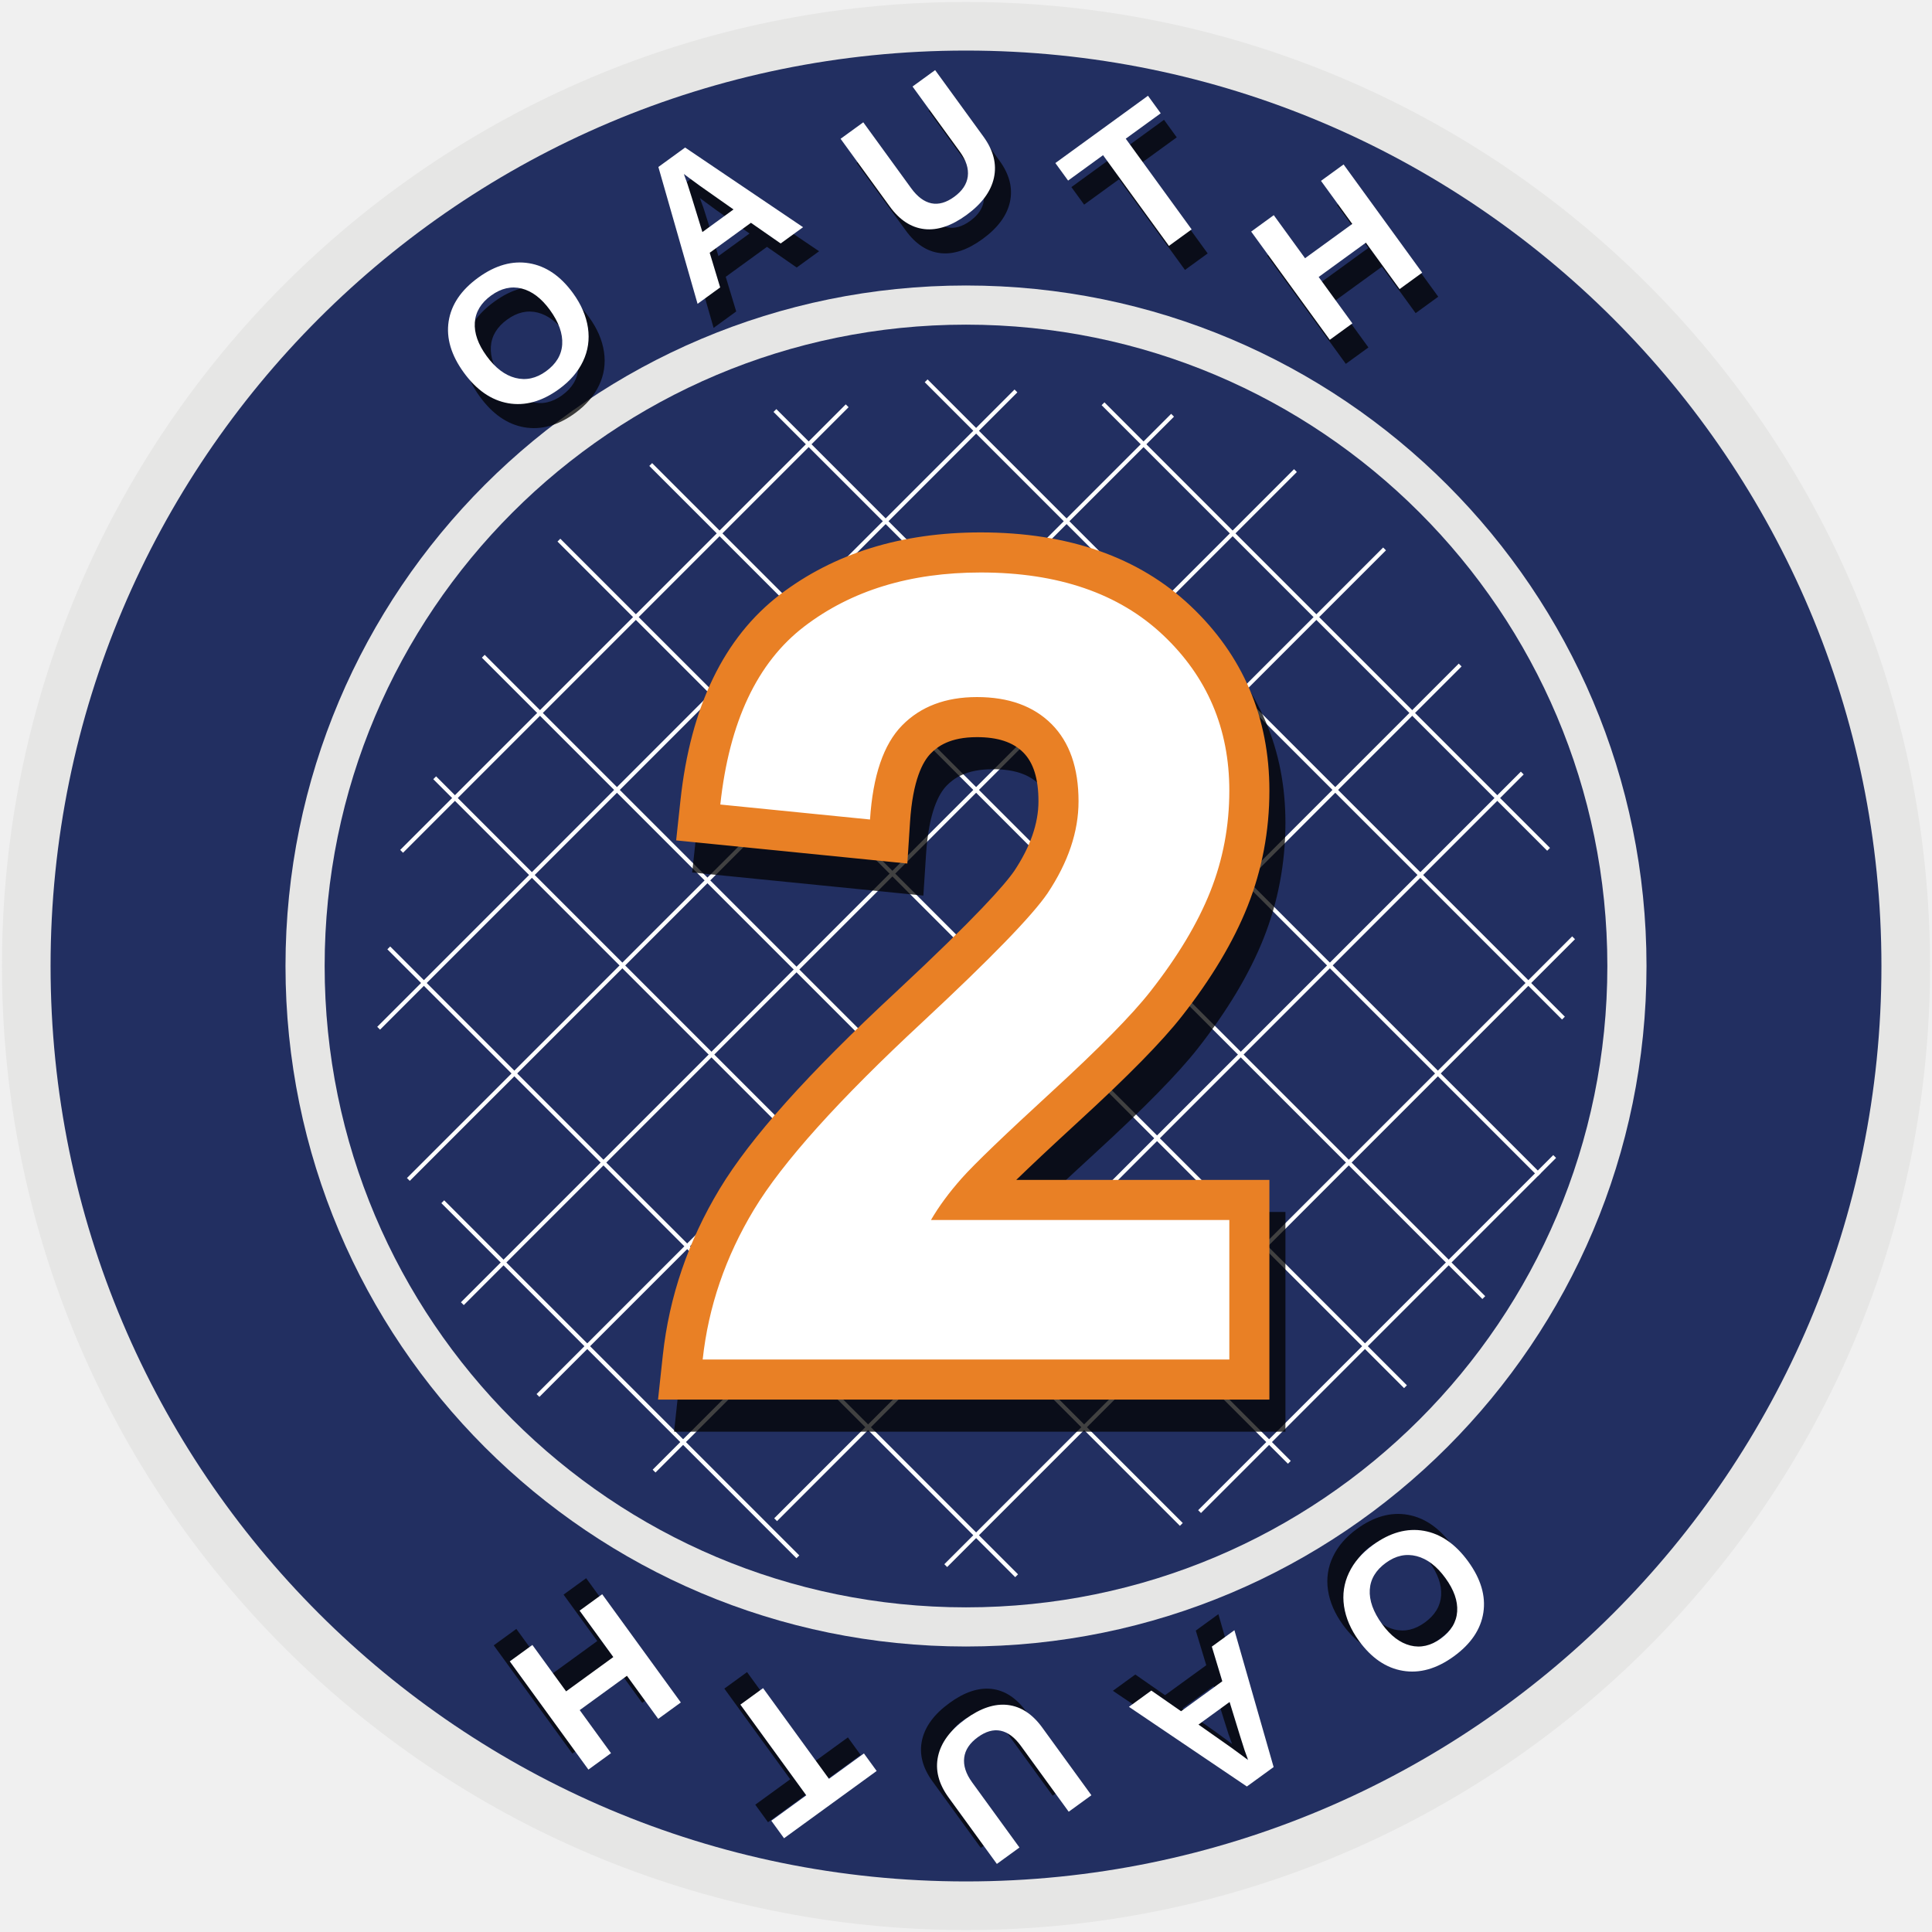
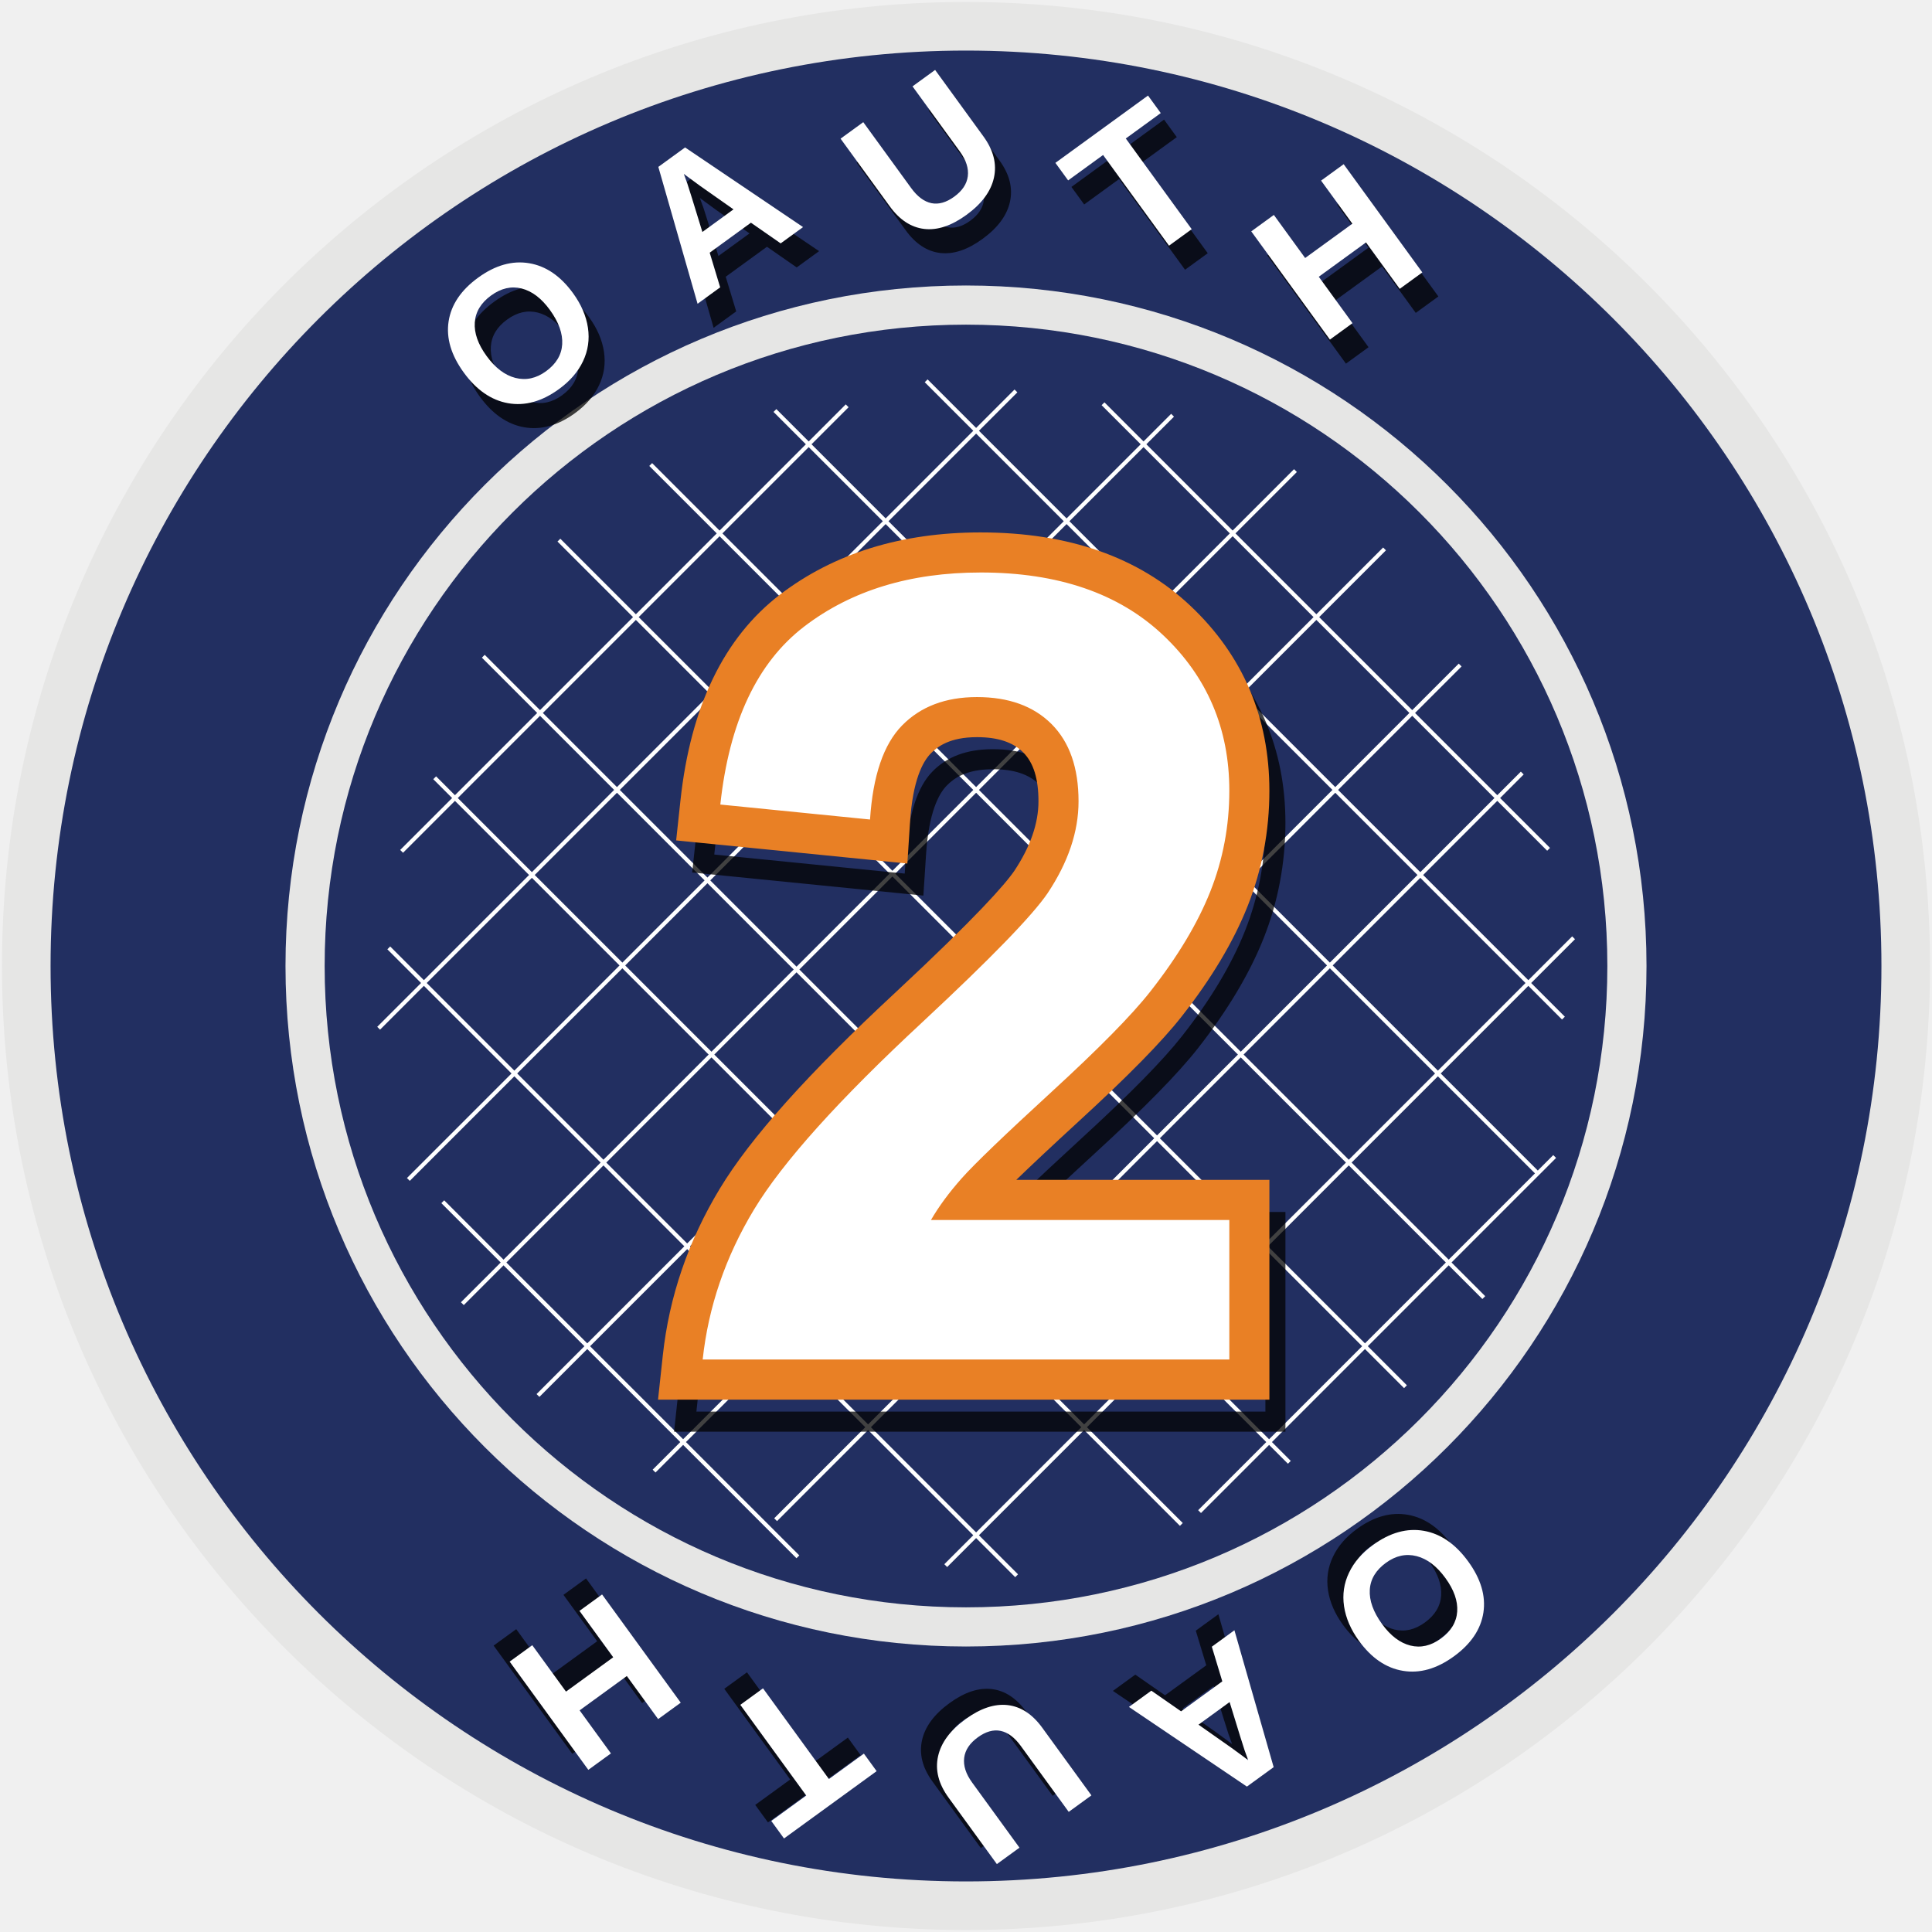
- <svg xmlns="http://www.w3.org/2000/svg" version="1.1" id="Layer_1" x="0px" y="0px" width="241px" height="241px" viewBox="0 0 241 241" enable-background="new 0 0 241 241" xml:space="preserve">
-   <g>
-     <circle fill="#E6E6E5" cx="120.5" cy="120.5" r="120.256" />
-     <circle fill="#222F61" cx="120.5" cy="120.5" r="114.192" />
-     <circle fill="#E6E6E5" cx="120.5" cy="120.5" r="84.887" />
-     <circle fill="#222F61" cx="120.5" cy="120.5" r="80.003" />
-     <g>
-       <g opacity="0.75">
-         <path fill="none" d="M35.845,121.479c0-47.858,38.797-86.655,86.655-86.655s86.654,38.797,86.654,86.655" />
-         <text transform="matrix(0.809 -0.5877 0.5877 0.809 63.9912 56.8687)">
-           <tspan x="0" y="0" fill="#010101" font-family="Arial" font-weight="bold" font-size="24.253">O</tspan>
-           <tspan x="20.551" y="0.649" fill="#010101" font-family="Arial" font-weight="bold" font-size="24.253" rotate="9.595"> </tspan>
-           <tspan x="29.024" y="1.787" fill="#010101" font-family="Arial" font-weight="bold" font-size="24.253" rotate="18.831">A</tspan>
-           <tspan x="47.051" y="8.543" fill="#010101" font-family="Arial" font-weight="bold" font-size="24.253" rotate="28.054"> </tspan>
-           <tspan x="54.715" y="12.308" fill="#010101" font-family="Arial" font-weight="bold" font-size="24.253" rotate="37.131">U</tspan>
-           <tspan x="69.743" y="24.4" fill="#010101" font-family="Arial" font-weight="bold" font-size="24.253" rotate="46.282"> </tspan>
-           <tspan x="75.8" y="30.502" fill="#010101" font-family="Arial" font-weight="bold" font-size="24.253" rotate="54.671">T</tspan>
-           <tspan x="85.05" y="44.289" fill="#010101" font-family="Arial" font-weight="bold" font-size="24.253" rotate="63.032"> </tspan>
-           <tspan x="89.181" y="51.777" fill="#010101" font-family="Arial" font-weight="bold" font-size="24.253" rotate="72.21">H</tspan>
-         </text>
-       </g>
-       <g>
-         <path fill="none" d="M33.845,118.479c0-47.858,38.797-86.655,86.655-86.655s86.654,38.797,86.654,86.655" />
-         <text transform="matrix(0.809 -0.5877 0.5877 0.809 61.9912 53.8687)">
-           <tspan x="0" y="0" fill="#FFFFFF" font-family="Arial" font-weight="bold" font-size="24.253">O</tspan>
-           <tspan x="20.551" y="0.649" fill="#FFFFFF" font-family="Arial" font-weight="bold" font-size="24.253" rotate="9.595"> </tspan>
-           <tspan x="29.024" y="1.787" fill="#FFFFFF" font-family="Arial" font-weight="bold" font-size="24.253" rotate="18.831">A</tspan>
-           <tspan x="47.051" y="8.543" fill="#FFFFFF" font-family="Arial" font-weight="bold" font-size="24.253" rotate="28.054"> </tspan>
-           <tspan x="54.715" y="12.308" fill="#FFFFFF" font-family="Arial" font-weight="bold" font-size="24.253" rotate="37.131">U</tspan>
-           <tspan x="69.743" y="24.4" fill="#FFFFFF" font-family="Arial" font-weight="bold" font-size="24.253" rotate="46.282"> </tspan>
-           <tspan x="75.8" y="30.502" fill="#FFFFFF" font-family="Arial" font-weight="bold" font-size="24.253" rotate="54.671">T</tspan>
-           <tspan x="85.05" y="44.289" fill="#FFFFFF" font-family="Arial" font-weight="bold" font-size="24.253" rotate="63.032"> </tspan>
-           <tspan x="89.181" y="51.777" fill="#FFFFFF" font-family="Arial" font-weight="bold" font-size="24.253" rotate="72.21">H</tspan>
-         </text>
-       </g>
-     </g>
-     <g>
-       <g opacity="0.75">
-         <path fill="none" d="M205.154,120.774c0,47.858-38.796,86.655-86.654,86.655s-86.655-38.797-86.655-86.655" />
-         <text transform="matrix(-0.809 0.5877 -0.5877 -0.809 177.0078 185.3848)">
-           <tspan x="0" y="0" fill="#010101" font-family="Arial" font-weight="bold" font-size="24.253">O</tspan>
-           <tspan x="20.549" y="0.649" fill="#010101" font-family="Arial" font-weight="bold" font-size="24.253" rotate="9.595"> </tspan>
-           <tspan x="29.024" y="1.786" fill="#010101" font-family="Arial" font-weight="bold" font-size="24.253" rotate="18.831">A</tspan>
-           <tspan x="47.05" y="8.542" fill="#010101" font-family="Arial" font-weight="bold" font-size="24.253" rotate="28.054"> </tspan>
-           <tspan x="54.714" y="12.308" fill="#010101" font-family="Arial" font-weight="bold" font-size="24.253" rotate="37.131">U</tspan>
-           <tspan x="69.742" y="24.4" fill="#010101" font-family="Arial" font-weight="bold" font-size="24.253" rotate="46.282"> </tspan>
-           <tspan x="75.798" y="30.502" fill="#010101" font-family="Arial" font-weight="bold" font-size="24.253" rotate="54.671">T</tspan>
-           <tspan x="85.048" y="44.29" fill="#010101" font-family="Arial" font-weight="bold" font-size="24.253" rotate="63.032"> </tspan>
-           <tspan x="89.179" y="51.777" fill="#010101" font-family="Arial" font-weight="bold" font-size="24.253" rotate="72.21">H</tspan>
-         </text>
-       </g>
-       <g>
-         <path fill="none" d="M207.154,122.774c0,47.858-38.796,86.655-86.654,86.655s-86.655-38.797-86.655-86.655" />
-         <text transform="matrix(-0.809 0.5877 -0.5877 -0.809 179.0078 187.3848)">
-           <tspan x="0" y="0" fill="#FFFFFF" font-family="Arial" font-weight="bold" font-size="24.253">O</tspan>
-           <tspan x="20.549" y="0.649" fill="#FFFFFF" font-family="Arial" font-weight="bold" font-size="24.253" rotate="9.595"> </tspan>
-           <tspan x="29.024" y="1.786" fill="#FFFFFF" font-family="Arial" font-weight="bold" font-size="24.253" rotate="18.831">A</tspan>
-           <tspan x="47.05" y="8.542" fill="#FFFFFF" font-family="Arial" font-weight="bold" font-size="24.253" rotate="28.054"> </tspan>
-           <tspan x="54.714" y="12.308" fill="#FFFFFF" font-family="Arial" font-weight="bold" font-size="24.253" rotate="37.131">U</tspan>
-           <tspan x="69.742" y="24.4" fill="#FFFFFF" font-family="Arial" font-weight="bold" font-size="24.253" rotate="46.282"> </tspan>
-           <tspan x="75.798" y="30.502" fill="#FFFFFF" font-family="Arial" font-weight="bold" font-size="24.253" rotate="54.671">T</tspan>
-           <tspan x="85.048" y="44.29" fill="#FFFFFF" font-family="Arial" font-weight="bold" font-size="24.253" rotate="63.032"> </tspan>
-           <tspan x="89.179" y="51.777" fill="#FFFFFF" font-family="Arial" font-weight="bold" font-size="24.253" rotate="72.21">H</tspan>
-         </text>
-       </g>
-     </g>
-     <g>
-       <g>
-         <line fill="none" stroke="#FFFFFF" stroke-width="0.5" x1="50.097" y1="106.199" x2="105.677" y2="50.619" />
-         <line fill="none" stroke="#FFFFFF" stroke-width="0.5" x1="47.233" y1="128.264" x2="126.73" y2="48.766" />
-         <line fill="none" stroke="#FFFFFF" stroke-width="0.5" x1="50.939" y1="147.127" x2="146.268" y2="51.798" />
-         <line fill="none" stroke="#FFFFFF" stroke-width="0.5" x1="57.676" y1="162.622" x2="161.595" y2="58.703" />
-         <line fill="none" stroke="#FFFFFF" stroke-width="0.5" x1="67.108" y1="174.074" x2="172.711" y2="68.472" />
-         <line fill="none" stroke="#FFFFFF" stroke-width="0.5" x1="81.592" y1="183.507" x2="182.143" y2="82.956" />
-         <line fill="none" stroke="#FFFFFF" stroke-width="0.5" x1="96.751" y1="189.57" x2="189.89" y2="96.431" />
-         <line fill="none" stroke="#FFFFFF" stroke-width="0.5" x1="117.972" y1="195.297" x2="196.29" y2="116.979" />
-         <line fill="none" stroke="#FFFFFF" stroke-width="0.5" x1="149.637" y1="188.56" x2="193.932" y2="144.264" />
-       </g>
-       <g>
-         <line fill="none" stroke="#FFFFFF" stroke-width="0.5" x1="137.594" y1="50.366" x2="193.174" y2="105.946" />
-         <line fill="none" stroke="#FFFFFF" stroke-width="0.5" x1="115.529" y1="47.503" x2="195.026" y2="127" />
-         <line fill="none" stroke="#FFFFFF" stroke-width="0.5" x1="96.666" y1="51.208" x2="191.995" y2="146.537" />
-         <line fill="none" stroke="#FFFFFF" stroke-width="0.5" x1="81.171" y1="57.945" x2="185.09" y2="161.863" />
-         <line fill="none" stroke="#FFFFFF" stroke-width="0.5" x1="69.718" y1="67.377" x2="175.321" y2="172.98" />
-         <line fill="none" stroke="#FFFFFF" stroke-width="0.5" x1="60.286" y1="81.861" x2="160.836" y2="182.412" />
-         <line fill="none" stroke="#FFFFFF" stroke-width="0.5" x1="54.223" y1="97.02" x2="147.362" y2="190.159" />
-         <line fill="none" stroke="#FFFFFF" stroke-width="0.5" x1="48.497" y1="118.241" x2="126.814" y2="196.56" />
-         <line fill="none" stroke="#FFFFFF" stroke-width="0.5" x1="55.233" y1="149.906" x2="99.529" y2="194.201" />
-       </g>
-     </g>
-     <g>
-       <g opacity="0.75">
-         <path fill="#010101" d="M86.869,176.088l0.299-2.769c0.747-6.915,3.017-13.554,6.748-19.731     c3.712-6.149,10.75-13.994,21.516-23.984c8.271-7.707,13.378-12.951,15.175-15.583c2.272-3.411,3.433-6.803,3.433-10.062     c0-3.521-0.862-6.096-2.636-7.871c-1.773-1.773-4.239-2.635-7.536-2.635c-3.243,0-5.713,0.911-7.552,2.786     c-1.871,1.907-2.978,5.322-3.292,10.15l-0.168,2.583l-23.756-2.376l0.27-2.504c1.182-10.973,5.029-19.023,11.438-23.927     c6.289-4.812,14.205-7.251,23.528-7.251c10.262,0,18.491,2.855,24.459,8.485c6.008,5.669,9.054,12.811,9.054,21.227     c0,4.699-0.855,9.238-2.543,13.493c-1.66,4.184-4.305,8.602-7.861,13.128c-2.37,3.021-6.475,7.199-12.549,12.771     c-5.827,5.347-9.548,8.92-11.058,10.621c-0.31,0.349-0.607,0.697-0.893,1.043h34.903v22.407H86.869z" />
-         <path fill="#010101" d="M124.334,75.413c9.648,0,17.229,2.602,22.743,7.804c5.513,5.202,8.27,11.671,8.27,19.408     c0,4.401-0.789,8.593-2.367,12.571c-1.579,3.98-4.08,8.148-7.503,12.506c-2.268,2.891-6.359,7.048-12.272,12.472     c-5.913,5.426-9.659,9.026-11.237,10.804c-1.579,1.779-2.857,3.514-3.835,5.203h37.215v17.407H89.653     c0.711-6.58,2.845-12.816,6.402-18.708c3.557-5.892,10.582-13.706,21.076-23.443c8.446-7.87,13.627-13.205,15.539-16.007     c2.578-3.868,3.868-7.691,3.868-11.471c0-4.18-1.123-7.392-3.367-9.638c-2.246-2.245-5.348-3.368-9.305-3.368     c-3.913,0-7.025,1.179-9.337,3.535c-2.313,2.357-3.646,6.269-4.002,11.738l-18.674-1.868c1.11-10.314,4.602-17.718,10.471-22.209     C108.194,77.659,115.53,75.413,124.334,75.413 M124.334,70.413c-9.885,0-18.312,2.613-25.047,7.765     c-6.973,5.336-11.146,13.964-12.404,25.645l-0.539,5.009l5.013,0.501l18.674,1.868l5.151,0.516l0.335-5.167     c0.341-5.248,1.592-7.552,2.582-8.561c0.857-0.875,2.389-2.037,5.768-2.037c2.601,0,4.488,0.623,5.77,1.904     c1.279,1.28,1.902,3.277,1.902,6.102c0,2.749-1.014,5.667-3.013,8.674c-1.178,1.716-4.706,5.737-14.803,15.146     c-10.932,10.144-18.113,18.165-21.948,24.518c-3.92,6.491-6.307,13.475-7.093,20.755l-0.598,5.537h5.569h65.693h5v-5v-17.407v-5     h-5h-26.575c1.698-1.648,4.183-3.992,7.813-7.323c6.174-5.663,10.369-9.938,12.825-13.069c3.703-4.714,6.468-9.34,8.217-13.748     c1.805-4.549,2.72-9.399,2.72-14.415c0-9.131-3.31-16.884-9.838-23.045C144.062,73.497,135.255,70.413,124.334,70.413     L124.334,70.413z" />
-       </g>
-       <g>
-         <g>
-           <g>
-             <path fill="#FFFFFF" d="M84.869,172.088l0.299-2.769c0.747-6.915,3.017-13.554,6.748-19.731       c3.712-6.149,10.75-13.994,21.516-23.984c8.271-7.707,13.378-12.951,15.175-15.583c2.272-3.411,3.433-6.803,3.433-10.062       c0-3.521-0.862-6.096-2.636-7.871c-1.773-1.773-4.239-2.635-7.536-2.635c-3.243,0-5.713,0.911-7.552,2.786       c-1.871,1.907-2.978,5.322-3.292,10.15l-0.168,2.583l-23.756-2.376l0.27-2.504c1.182-10.973,5.029-19.023,11.438-23.927       c6.289-4.812,14.205-7.251,23.528-7.251c10.262,0,18.491,2.855,24.459,8.485c6.008,5.669,9.054,12.811,9.054,21.227       c0,4.699-0.855,9.238-2.543,13.493c-1.66,4.184-4.305,8.602-7.861,13.128c-2.37,3.021-6.475,7.199-12.549,12.771       c-5.827,5.347-9.548,8.92-11.058,10.621c-0.31,0.349-0.607,0.697-0.893,1.043h34.904v22.407H84.869z" />
-             <path fill="#E98025" d="M122.334,71.413c9.648,0,17.229,2.602,22.743,7.804c5.513,5.202,8.27,11.671,8.27,19.408       c0,4.401-0.789,8.593-2.367,12.571c-1.579,3.98-4.08,8.148-7.503,12.506c-2.268,2.891-6.359,7.048-12.272,12.472       c-5.913,5.426-9.659,9.026-11.237,10.804c-1.579,1.779-2.857,3.514-3.835,5.203h37.215v17.407H87.653       c0.711-6.58,2.845-12.816,6.402-18.708c3.557-5.892,10.582-13.706,21.076-23.443c8.446-7.87,13.627-13.205,15.539-16.007       c2.578-3.868,3.868-7.691,3.868-11.471c0-4.18-1.123-7.392-3.367-9.638c-2.246-2.245-5.348-3.368-9.305-3.368       c-3.913,0-7.025,1.179-9.337,3.535c-2.313,2.357-3.646,6.269-4.002,11.738l-18.674-1.868       c1.11-10.314,4.602-17.718,10.471-22.209C106.194,73.659,113.53,71.413,122.334,71.413 M122.334,66.413       c-9.885,0-18.312,2.613-25.047,7.765c-6.973,5.336-11.146,13.964-12.404,25.645l-0.539,5.009l5.013,0.501l18.674,1.868       l5.151,0.516l0.335-5.167c0.341-5.248,1.592-7.552,2.582-8.561c0.857-0.875,2.389-2.037,5.768-2.037       c2.601,0,4.488,0.623,5.77,1.904c1.279,1.28,1.902,3.277,1.902,6.102c0,2.749-1.014,5.667-3.013,8.674       c-1.178,1.716-4.706,5.737-14.803,15.146c-10.932,10.144-18.113,18.165-21.948,24.518c-3.92,6.491-6.307,13.475-7.093,20.755       l-0.598,5.537h5.569h65.693h5v-5v-17.407v-5h-5h-26.575c1.698-1.648,4.183-3.992,7.813-7.323       c6.174-5.663,10.369-9.938,12.825-13.069c3.703-4.714,6.468-9.34,8.217-13.748c1.805-4.549,2.72-9.399,2.72-14.415       c0-9.131-3.31-16.884-9.838-23.045C142.062,69.497,133.255,66.413,122.334,66.413L122.334,66.413z" />
-           </g>
-         </g>
-       </g>
-     </g>
+ <svg xmlns="http://www.w3.org/2000/svg" width="241" height="241" viewBox="0 0 241 241">
+   <circle fill="#E6E6E5" cx="120.5" cy="120.5" r="120.256" />
+   <circle fill="#222F61" cx="120.5" cy="120.5" r="114.192" />
+   <circle fill="#E6E6E5" cx="120.5" cy="120.5" r="84.887" />
+   <circle fill="#222F61" cx="120.5" cy="120.5" r="80.003" />
+   <g opacity=".75">
+     <path fill="none" d="M35.845 121.48c0-47.86 38.797-86.656 86.655-86.656s86.654 38.797 86.654 86.655" />
+     <text transform="matrix(.809 -.588 .588 .809 63.991 56.869)">
+       <tspan x="0" y="0" fill="#010101" font-family="Arial" font-weight="bold" font-size="24.253">O</tspan>
+       <tspan x="29.024" y="1.787" fill="#010101" font-family="Arial" font-weight="bold" font-size="24.253" rotate="18.831">A</tspan>
+       <tspan x="54.715" y="12.308" fill="#010101" font-family="Arial" font-weight="bold" font-size="24.253" rotate="37.131">U</tspan>
+       <tspan x="75.8" y="30.502" fill="#010101" font-family="Arial" font-weight="bold" font-size="24.253" rotate="54.671">T</tspan>
+       <tspan x="89.181" y="51.777" fill="#010101" font-family="Arial" font-weight="bold" font-size="24.253" rotate="72.21">H</tspan>
+     </text>
  </g>
+   <path fill="none" d="M33.845 118.48c0-47.86 38.797-86.656 86.655-86.656s86.654 38.797 86.654 86.655" />
+   <text transform="matrix(.809 -.588 .588 .809 61.991 53.869)">
+     <tspan x="0" y="0" fill="#fff" font-family="Arial" font-weight="bold" font-size="24.253">O</tspan>
+     <tspan x="29.024" y="1.787" fill="#fff" font-family="Arial" font-weight="bold" font-size="24.253" rotate="18.831">A</tspan>
+     <tspan x="54.715" y="12.308" fill="#fff" font-family="Arial" font-weight="bold" font-size="24.253" rotate="37.131">U</tspan>
+     <tspan x="75.8" y="30.502" fill="#fff" font-family="Arial" font-weight="bold" font-size="24.253" rotate="54.671">T</tspan>
+     <tspan x="89.181" y="51.777" fill="#fff" font-family="Arial" font-weight="bold" font-size="24.253" rotate="72.21">H</tspan>
+   </text>
+   <g opacity=".75">
+     <path fill="none" d="M205.154 120.774c0 47.858-38.796 86.655-86.654 86.655s-86.655-38.798-86.655-86.656" />
+     <text transform="matrix(-.809 .588 -.588 -.809 177.008 185.385)">
+       <tspan x="0" y="0" fill="#010101" font-family="Arial" font-weight="bold" font-size="24.253">O</tspan>
+       <tspan x="29.024" y="1.786" fill="#010101" font-family="Arial" font-weight="bold" font-size="24.253" rotate="18.831">A</tspan>
+       <tspan x="54.714" y="12.308" fill="#010101" font-family="Arial" font-weight="bold" font-size="24.253" rotate="37.131">U</tspan>
+       <tspan x="75.798" y="30.502" fill="#010101" font-family="Arial" font-weight="bold" font-size="24.253" rotate="54.671">T</tspan>
+       <tspan x="89.179" y="51.777" fill="#010101" font-family="Arial" font-weight="bold" font-size="24.253" rotate="72.21">H</tspan>
+     </text>
+   </g>
+   <path fill="none" d="M207.154 122.774c0 47.858-38.796 86.655-86.654 86.655s-86.655-38.798-86.655-86.656" />
+   <text transform="matrix(-.809 .588 -.588 -.809 179.008 187.385)">
+     <tspan x="0" y="0" fill="#fff" font-family="Arial" font-weight="bold" font-size="24.253">O</tspan>
+     <tspan x="29.024" y="1.786" fill="#fff" font-family="Arial" font-weight="bold" font-size="24.253" rotate="18.831">A</tspan>
+     <tspan x="54.714" y="12.308" fill="#fff" font-family="Arial" font-weight="bold" font-size="24.253" rotate="37.131">U</tspan>
+     <tspan x="75.798" y="30.502" fill="#fff" font-family="Arial" font-weight="bold" font-size="24.253" rotate="54.671">T</tspan>
+     <tspan x="89.179" y="51.777" fill="#fff" font-family="Arial" font-weight="bold" font-size="24.253" rotate="72.21">H</tspan>
+   </text>
+   <g fill="none" stroke="#fff" stroke-width=".5">
+     <path d="M50.097 106.2l55.58-55.58M47.233 128.264l79.497-79.498M50.94 147.127l95.328-95.33M57.676 162.622l103.92-103.92M67.108 174.074L172.71 68.472M81.592 183.507l100.55-100.55M96.75 189.57l93.14-93.14M117.972 195.297l78.318-78.318M149.637 188.56l44.295-44.296M137.594 50.366l55.58 55.58M115.53 47.503L195.025 127M96.666 51.208l95.33 95.33M81.17 57.945l103.92 103.918M69.718 67.377L175.32 172.98M60.286 81.86l100.55 100.552M54.223 97.02l93.14 93.14M48.497 118.24l78.317 78.32M55.233 149.906L99.53 194.2" />
+   </g>
+   <g opacity=".75" fill="#010101">
+     <path d="M86.87 176.088l.298-2.77c.747-6.914 3.017-13.553 6.748-19.73 3.712-6.15 10.75-13.994 21.516-23.984 8.27-7.707 13.378-12.95 15.175-15.583 2.272-3.41 3.433-6.802 3.433-10.06 0-3.522-.862-6.097-2.636-7.872-1.773-1.773-4.24-2.635-7.536-2.635-3.243 0-5.713.91-7.552 2.786-1.87 1.906-2.978 5.32-3.292 10.15l-.168 2.582-23.756-2.376.27-2.504c1.182-10.973 5.03-19.023 11.438-23.927 6.29-4.812 14.205-7.25 23.528-7.25 10.262 0 18.49 2.854 24.46 8.484 6.007 5.668 9.053 12.81 9.053 21.226 0 4.7-.856 9.238-2.544 13.493-1.66 4.183-4.305 8.6-7.86 13.127-2.37 3.02-6.476 7.2-12.55 12.77-5.827 5.348-9.548 8.92-11.058 10.622-.31.348-.607.696-.893 1.042h34.903v22.407h-70.98zM124.334 75.413c9.648 0 17.23 2.602 22.743 7.804 5.513 5.202 8.27 11.67 8.27 19.408 0 4.4-.79 8.593-2.367 12.57-1.58 3.98-4.08 8.15-7.503 12.507-2.268 2.89-6.36 7.048-12.272 12.472-5.913 5.426-9.66 9.026-11.237 10.804-1.58 1.78-2.857 3.514-3.835 5.203h37.215v17.408H89.653c.71-6.58 2.845-12.816 6.402-18.708 3.557-5.892 10.582-13.706 21.076-23.443 8.447-7.87 13.628-13.205 15.54-16.007 2.578-3.868 3.868-7.69 3.868-11.47 0-4.18-1.123-7.393-3.367-9.64-2.245-2.244-5.347-3.367-9.304-3.367-3.913 0-7.025 1.18-9.337 3.535-2.314 2.357-3.647 6.27-4.003 11.738l-18.674-1.868c1.11-10.314 4.602-17.718 10.47-22.21 5.87-4.49 13.207-6.735 22.01-6.735m0-5c-9.884 0-18.31 2.613-25.046 7.765-6.973 5.336-11.146 13.964-12.404 25.645l-.54 5.01 5.014.5 18.674 1.868 5.152.517.335-5.167c.34-5.248 1.592-7.552 2.582-8.56.856-.876 2.388-2.038 5.767-2.038 2.6 0 4.488.623 5.77 1.904 1.28 1.28 1.902 3.277 1.902 6.102 0 2.75-1.015 5.667-3.014 8.674-1.178 1.716-4.706 5.737-14.803 15.146-10.932 10.144-18.113 18.165-21.948 24.518-3.92 6.49-6.307 13.475-7.093 20.755l-.598 5.538h76.262V151.18H128.77c1.7-1.647 4.184-3.99 7.814-7.322 6.174-5.663 10.37-9.938 12.825-13.07 3.702-4.713 6.467-9.34 8.216-13.747 1.805-4.548 2.72-9.398 2.72-14.414 0-9.13-3.31-16.884-9.838-23.045-6.446-6.083-15.253-9.167-26.174-9.167z" />
+   </g>
+   <path fill="#fff" d="M84.87 172.088l.298-2.77c.747-6.914 3.017-13.553 6.748-19.73 3.712-6.15 10.75-13.994 21.516-23.984 8.27-7.707 13.378-12.95 15.175-15.583 2.272-3.41 3.433-6.802 3.433-10.06 0-3.522-.862-6.097-2.636-7.872-1.773-1.773-4.24-2.635-7.536-2.635-3.243 0-5.713.91-7.552 2.786-1.87 1.906-2.978 5.32-3.292 10.15l-.168 2.582-23.756-2.376.27-2.504C88.552 89.12 92.4 81.07 98.808 76.165c6.29-4.812 14.205-7.25 23.528-7.25 10.262 0 18.49 2.854 24.46 8.484 6.007 5.668 9.053 12.81 9.053 21.226 0 4.7-.856 9.238-2.544 13.493-1.66 4.183-4.305 8.6-7.86 13.127-2.37 3.02-6.476 7.2-12.55 12.77-5.827 5.348-9.548 8.92-11.058 10.622-.31.348-.607.696-.893 1.042h34.904v22.407H84.87z" />
+   <path fill="#E98025" d="M122.334 71.413c9.648 0 17.23 2.602 22.743 7.804 5.513 5.202 8.27 11.67 8.27 19.408 0 4.4-.79 8.593-2.367 12.57-1.58 3.98-4.08 8.15-7.503 12.507-2.268 2.89-6.36 7.048-12.272 12.472-5.913 5.426-9.66 9.026-11.237 10.804-1.58 1.78-2.857 3.514-3.835 5.203h37.215v17.408H87.653c.71-6.58 2.845-12.816 6.402-18.708 3.557-5.892 10.582-13.706 21.076-23.443 8.447-7.87 13.628-13.205 15.54-16.007 2.578-3.868 3.868-7.69 3.868-11.47 0-4.18-1.123-7.393-3.367-9.64-2.245-2.244-5.347-3.367-9.304-3.367-3.913 0-7.025 1.18-9.337 3.535-2.314 2.357-3.647 6.27-4.003 11.738l-18.674-1.868c1.11-10.314 4.602-17.718 10.47-22.21 5.87-4.49 13.207-6.735 22.01-6.735m0-5c-9.884 0-18.31 2.613-25.046 7.765-6.973 5.336-11.146 13.964-12.404 25.645l-.54 5.01 5.014.5 18.674 1.868 5.152.517.335-5.167c.34-5.248 1.592-7.552 2.582-8.56.856-.876 2.388-2.038 5.767-2.038 2.6 0 4.488.623 5.77 1.904 1.28 1.28 1.902 3.277 1.902 6.102 0 2.75-1.015 5.667-3.014 8.674-1.178 1.716-4.706 5.737-14.803 15.146-10.932 10.144-18.113 18.165-21.948 24.518-3.92 6.49-6.307 13.475-7.093 20.755l-.598 5.538h76.262V147.18H126.77c1.7-1.647 4.184-3.99 7.814-7.322 6.174-5.663 10.37-9.938 12.825-13.07 3.702-4.713 6.467-9.34 8.216-13.747 1.805-4.548 2.72-9.398 2.72-14.414 0-9.13-3.31-16.884-9.838-23.045-6.446-6.083-15.253-9.167-26.174-9.167z" />
</svg>
